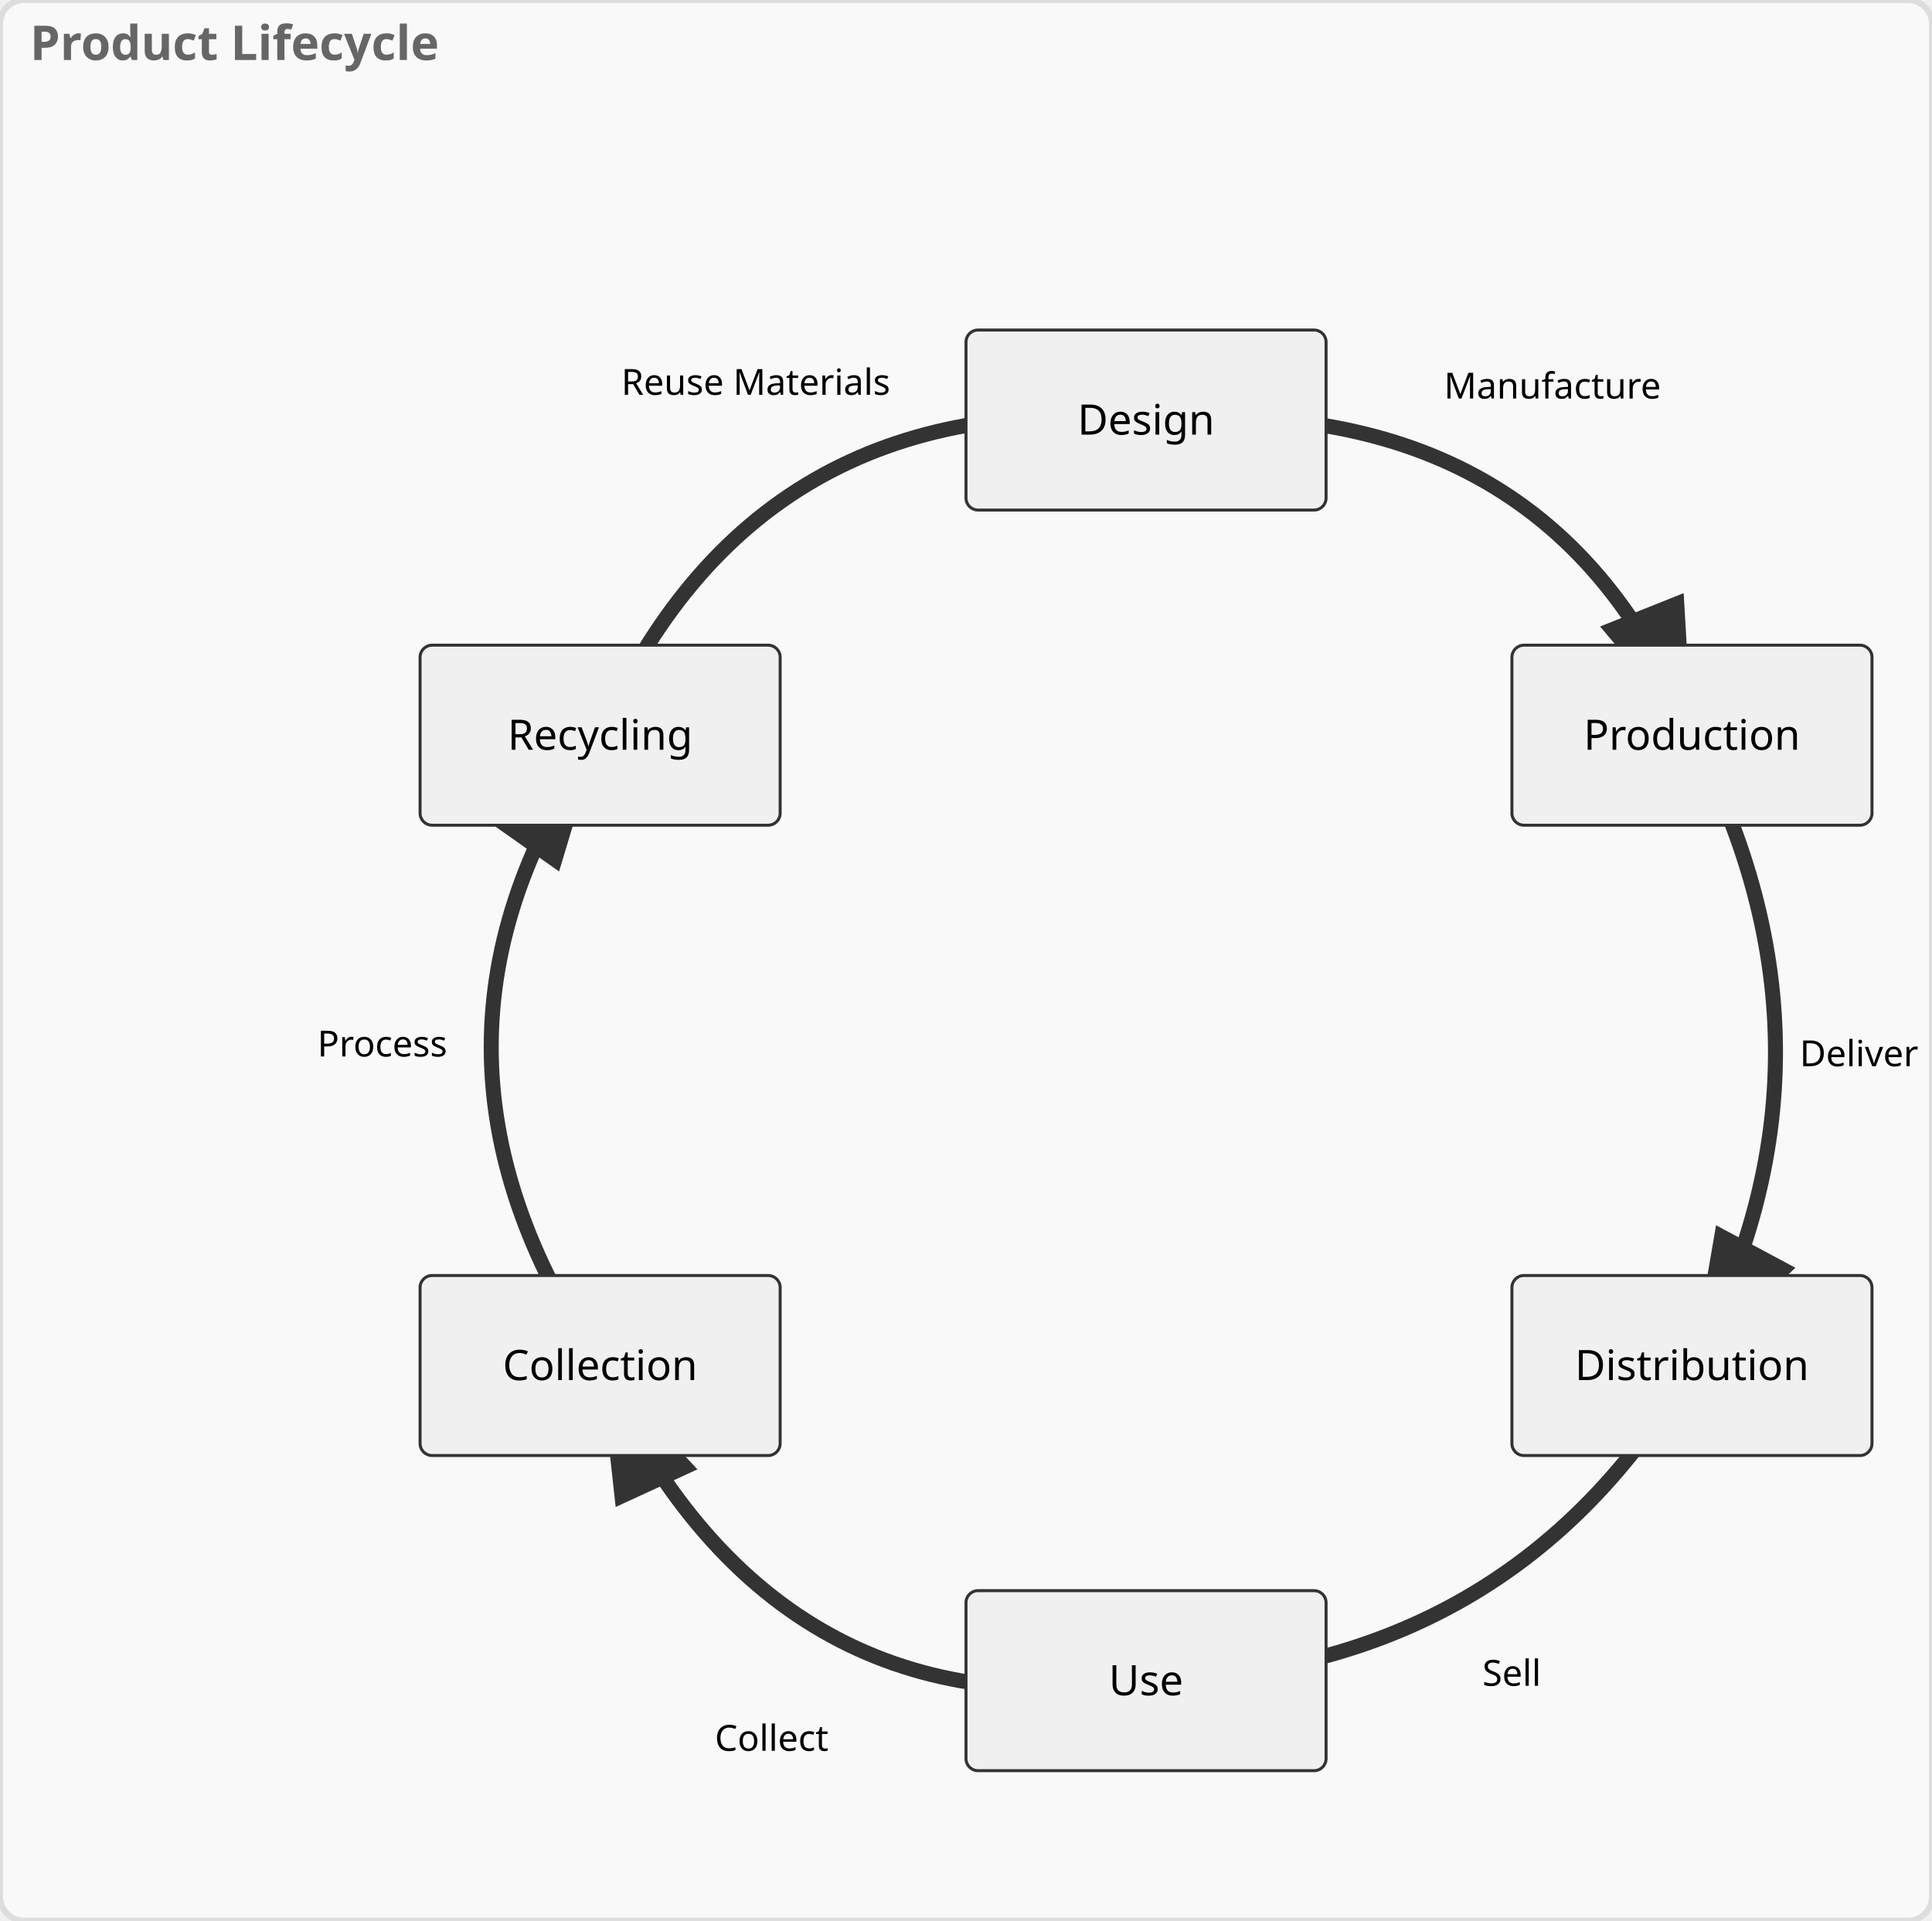
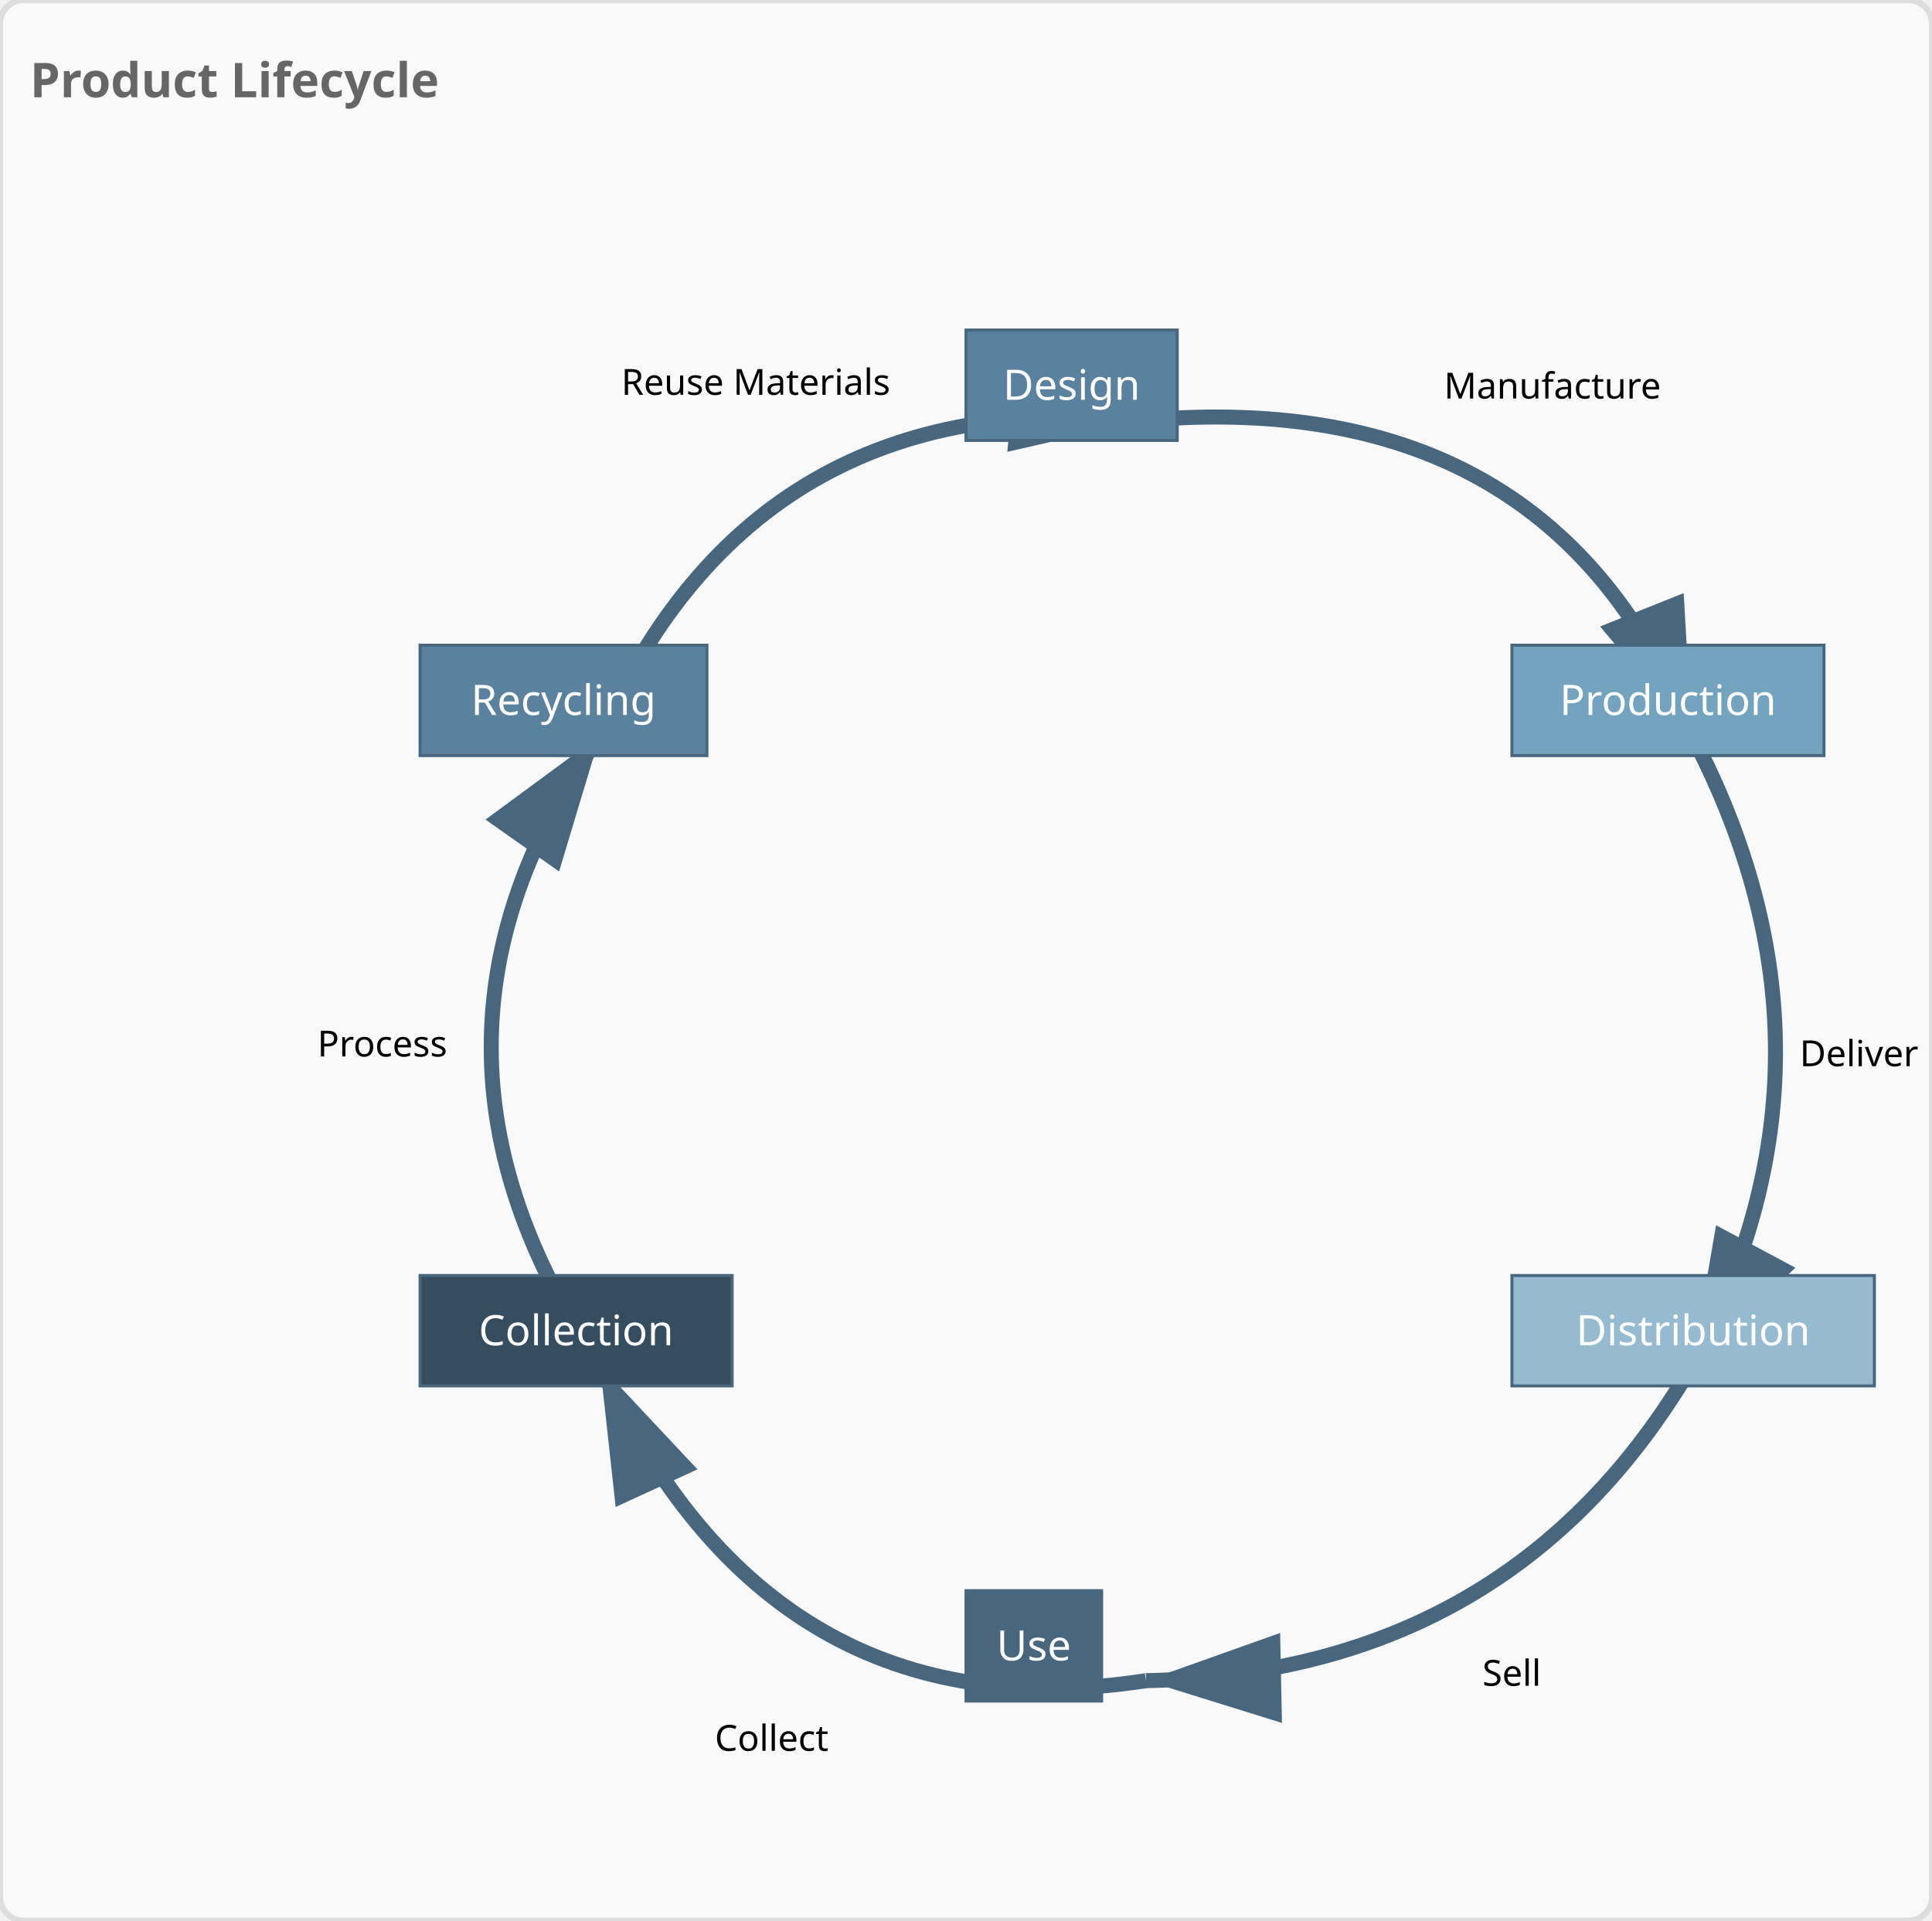
- <svg xmlns="http://www.w3.org/2000/svg" width="643.877" height="640.169" viewBox="0 0 643.877 640.169" role="img" aria-labelledby="diagram-title">
+ <svg xmlns="http://www.w3.org/2000/svg" width="643.877" height="640.169" viewBox="0 0 643.877 640.169" role="img" aria-labelledby="diagram-title" data-id="runiq-diagram">
  <defs>
    <style type="text/css">.runiq-node-text { font-family: sans-serif; font-size: 14px; }.runiq-edge-text { font-family: sans-serif; font-size: 12px; }.runiq-container-label { font-family: sans-serif; font-size: 16px; font-weight: bold; fill: #666; }</style>
    <pattern id="pedigree-half-fill" width="40" height="40" patternUnits="userSpaceOnUse">
      <rect x="0" y="0" width="20" height="40" fill="#000" />
      <rect x="20" y="0" width="20" height="40" fill="#fff" />
    </pattern>
  </defs>
-   <g data-runiq-container="product-lifecycle">
+   <g data-runiq-container="product-lifecycle" data-container-id="product-lifecycle">
    <rect x="0" y="0" width="643.877" height="640.169" fill="#f9f9f9" stroke="#ddd" stroke-width="2" rx="8" />
-     <text x="10" y="20" class="runiq-container-label">Product Lifecycle</text>
+     <text x="10" y="20" text-anchor="start" dominant-baseline="hanging" class="runiq-container-label">Product Lifecycle</text>
  </g>
-   <g data-runiq-edge="design-production">
+   <g data-runiq-edge="design-production" data-edge-id="design-production" data-edge-from="design" data-edge-to="production">
    <defs>
      <marker id="arrow-standard-design-production" markerWidth="10" markerHeight="10" refX="9" refY="3" orient="auto" markerUnits="strokeWidth">
-         <polygon points="0,0 0,6 9,3" fill="#333" />
+         <polygon points="0,0 0,6 9,3" fill="#48677e" />
      </marker>
    </defs>
-     <path d="M 381.939 140 Q 517.391 128.665 563.877 245.042" fill="none" stroke="#333" stroke-width="5" marker-end="url(#arrow-standard-design-production)" />
+     <path d="M 381.939 140 Q 517.391 128.665 563.877 245.042" fill="none" stroke="transparent" stroke-width="20" pointer-events="stroke" class="edge-hit-area" />
+     <path d="M 381.939 140 Q 517.391 128.665 563.877 245.042" fill="none" stroke="#48677e" stroke-width="5" marker-end="url(#arrow-standard-design-production)" pointer-events="none" />
    <text x="517.391" y="128.665" text-anchor="middle" dominant-baseline="middle" class="runiq-edge-text">Manufacture</text>
  </g>
-   <g data-runiq-edge="production-distribution">
+   <g data-runiq-edge="production-distribution" data-edge-id="production-distribution" data-edge-from="production" data-edge-to="distribution">
    <defs>
      <marker id="arrow-standard-production-distribution" markerWidth="10" markerHeight="10" refX="9" refY="3" orient="auto" markerUnits="strokeWidth">
-         <polygon points="0,0 0,6 9,3" fill="#333" />
+         <polygon points="0,0 0,6 9,3" fill="#48677e" />
      </marker>
    </defs>
-     <path d="M 563.877 245.042 Q 619.558 351.199 563.877 455.127" fill="none" stroke="#333" stroke-width="5" marker-end="url(#arrow-standard-production-distribution)" />
+     <path d="M 563.877 245.042 Q 619.558 351.199 563.877 455.127" fill="none" stroke="transparent" stroke-width="20" pointer-events="stroke" class="edge-hit-area" />
+     <path d="M 563.877 245.042 Q 619.558 351.199 563.877 455.127" fill="none" stroke="#48677e" stroke-width="5" marker-end="url(#arrow-standard-production-distribution)" pointer-events="none" />
    <text x="619.558" y="351.199" text-anchor="middle" dominant-baseline="middle" class="runiq-edge-text">Deliver</text>
  </g>
-   <g data-runiq-edge="distribution-use">
+   <g data-runiq-edge="distribution-use" data-edge-id="distribution-use" data-edge-from="distribution" data-edge-to="use">
    <defs>
      <marker id="arrow-standard-distribution-use" markerWidth="10" markerHeight="10" refX="9" refY="3" orient="auto" markerUnits="strokeWidth">
-         <polygon points="0,0 0,6 9,3" fill="#333" />
+         <polygon points="0,0 0,6 9,3" fill="#48677e" />
      </marker>
    </defs>
-     <path d="M 563.877 455.127 Q 503.82 557.707 381.939 560.169" fill="none" stroke="#333" stroke-width="5" marker-end="url(#arrow-standard-distribution-use)" />
+     <path d="M 563.877 455.127 Q 503.82 557.707 381.939 560.169" fill="none" stroke="transparent" stroke-width="20" pointer-events="stroke" class="edge-hit-area" />
+     <path d="M 563.877 455.127 Q 503.82 557.707 381.939 560.169" fill="none" stroke="#48677e" stroke-width="5" marker-end="url(#arrow-standard-distribution-use)" pointer-events="none" />
    <text x="503.82" y="557.707" text-anchor="middle" dominant-baseline="middle" class="runiq-edge-text">Sell</text>
  </g>
-   <g data-runiq-edge="use-collection">
+   <g data-runiq-edge="use-collection" data-edge-id="use-collection" data-edge-from="use" data-edge-to="collection">
    <defs>
      <marker id="arrow-standard-use-collection" markerWidth="10" markerHeight="10" refX="9" refY="3" orient="auto" markerUnits="strokeWidth">
-         <polygon points="0,0 0,6 9,3" fill="#333" />
+         <polygon points="0,0 0,6 9,3" fill="#48677e" />
      </marker>
    </defs>
-     <path d="M 381.939 560.169 Q 257.169 579.383 200 455.127" fill="none" stroke="#333" stroke-width="5" marker-end="url(#arrow-standard-use-collection)" />
+     <path d="M 381.939 560.169 Q 257.169 579.383 200 455.127" fill="none" stroke="transparent" stroke-width="20" pointer-events="stroke" class="edge-hit-area" />
+     <path d="M 381.939 560.169 Q 257.169 579.383 200 455.127" fill="none" stroke="#48677e" stroke-width="5" marker-end="url(#arrow-standard-use-collection)" pointer-events="none" />
    <text x="257.169" y="579.383" text-anchor="middle" dominant-baseline="middle" class="runiq-edge-text">Collect</text>
  </g>
-   <g data-runiq-edge="collection-recycling">
+   <g data-runiq-edge="collection-recycling" data-edge-id="collection-recycling" data-edge-from="collection" data-edge-to="recycling">
    <defs>
      <marker id="arrow-standard-collection-recycling" markerWidth="10" markerHeight="10" refX="9" refY="3" orient="auto" markerUnits="strokeWidth">
-         <polygon points="0,0 0,6 9,3" fill="#333" />
+         <polygon points="0,0 0,6 9,3" fill="#48677e" />
      </marker>
    </defs>
-     <path d="M 200 455.127 Q 127.421 347.96 200 245.042" fill="none" stroke="#333" stroke-width="5" marker-end="url(#arrow-standard-collection-recycling)" />
+     <path d="M 200 455.127 Q 127.421 347.96 200 245.042" fill="none" stroke="transparent" stroke-width="20" pointer-events="stroke" class="edge-hit-area" />
+     <path d="M 200 455.127 Q 127.421 347.96 200 245.042" fill="none" stroke="#48677e" stroke-width="5" marker-end="url(#arrow-standard-collection-recycling)" pointer-events="none" />
    <text x="127.421" y="347.96" text-anchor="middle" dominant-baseline="middle" class="runiq-edge-text">Process</text>
  </g>
-   <g data-runiq-edge="recycling-design">
+   <g data-runiq-edge="recycling-design" data-edge-id="recycling-design" data-edge-from="recycling" data-edge-to="design">
    <defs>
      <marker id="arrow-standard-recycling-design" markerWidth="10" markerHeight="10" refX="9" refY="3" orient="auto" markerUnits="strokeWidth">
-         <polygon points="0,0 0,6 9,3" fill="#333" />
+         <polygon points="0,0 0,6 9,3" fill="#48677e" />
      </marker>
    </defs>
-     <path d="M 200 245.042 Q 251.883 127.424 381.939 140" fill="none" stroke="#333" stroke-width="5" marker-end="url(#arrow-standard-recycling-design)" />
+     <path d="M 200 245.042 Q 251.883 127.424 381.939 140" fill="none" stroke="transparent" stroke-width="20" pointer-events="stroke" class="edge-hit-area" />
+     <path d="M 200 245.042 Q 251.883 127.424 381.939 140" fill="none" stroke="#48677e" stroke-width="5" marker-end="url(#arrow-standard-recycling-design)" pointer-events="none" />
    <text x="251.883" y="127.424" text-anchor="middle" dominant-baseline="middle" class="runiq-edge-text">Reuse Materials</text>
  </g>
-   <rect x="321.939" y="110" width="120" height="60" fill="#f0f0f0" stroke="#333" stroke-width="1" rx="4" />
-   <text x="381.939" y="140" text-anchor="middle" dominant-baseline="middle" class="runiq-node-text">
+   <g data-runiq-node="design" data-node-id="design" data-node-shape="rect">
+     <rect x="321.939" y="110" width="70.4" height="36.8" fill="#5a819e" stroke="#48677e" stroke-width="1" />
+     <text x="357.139" y="128.4" text-anchor="middle" dominant-baseline="middle" font-family="sans-serif" font-size="14" fill="#FFFFFF">
      Design
    </text>
-   <rect x="503.877" y="215.042" width="120" height="60" fill="#f0f0f0" stroke="#333" stroke-width="1" rx="4" />
-   <text x="563.877" y="245.042" text-anchor="middle" dominant-baseline="middle" class="runiq-node-text">
+   </g>
+   <g data-runiq-node="production" data-node-id="production" data-node-shape="rect">
+     <rect x="503.877" y="215.042" width="104" height="36.8" fill="#73a3bf" stroke="#48677e" stroke-width="1" />
+     <text x="555.877" y="233.442" text-anchor="middle" dominant-baseline="middle" font-family="sans-serif" font-size="14" fill="#FFFFFF">
      Production
    </text>
-   <rect x="503.877" y="425.127" width="120" height="60" fill="#f0f0f0" stroke="#333" stroke-width="1" rx="4" />
-   <text x="563.877" y="455.127" text-anchor="middle" dominant-baseline="middle" class="runiq-node-text">
+   </g>
+   <g data-runiq-node="distribution" data-node-id="distribution" data-node-shape="rect">
+     <rect x="503.877" y="425.127" width="120.8" height="36.8" fill="#96bacf" stroke="#48677e" stroke-width="1" />
+     <text x="564.277" y="443.527" text-anchor="middle" dominant-baseline="middle" font-family="sans-serif" font-size="14" fill="#FFFFFF">
      Distribution
    </text>
-   <rect x="321.939" y="530.169" width="120" height="60" fill="#f0f0f0" stroke="#333" stroke-width="1" rx="4" />
-   <text x="381.939" y="560.169" text-anchor="middle" dominant-baseline="middle" class="runiq-node-text">
+   </g>
+   <g data-runiq-node="use" data-node-id="use" data-node-shape="rect">
+     <rect x="321.939" y="530.169" width="45.2" height="36.8" fill="#48677e" stroke="#48677e" stroke-width="1" />
+     <text x="344.539" y="548.569" text-anchor="middle" dominant-baseline="middle" font-family="sans-serif" font-size="14" fill="#FFFFFF">
      Use
    </text>
-   <rect x="140" y="425.127" width="120" height="60" fill="#f0f0f0" stroke="#333" stroke-width="1" rx="4" />
-   <text x="200" y="455.127" text-anchor="middle" dominant-baseline="middle" class="runiq-node-text">
+   </g>
+   <g data-runiq-node="collection" data-node-id="collection" data-node-shape="rect">
+     <rect x="140" y="425.127" width="104" height="36.8" fill="#364d5f" stroke="#48677e" stroke-width="1" />
+     <text x="192" y="443.527" text-anchor="middle" dominant-baseline="middle" font-family="sans-serif" font-size="14" fill="#FFFFFF">
      Collection
    </text>
-   <rect x="140" y="215.042" width="120" height="60" fill="#f0f0f0" stroke="#333" stroke-width="1" rx="4" />
-   <text x="200" y="245.042" text-anchor="middle" dominant-baseline="middle" class="runiq-node-text">
+   </g>
+   <g data-runiq-node="recycling" data-node-id="recycling" data-node-shape="rect">
+     <rect x="140" y="215.042" width="95.6" height="36.8" fill="#5a819e" stroke="#48677e" stroke-width="1" />
+     <text x="187.8" y="233.442" text-anchor="middle" dominant-baseline="middle" font-family="sans-serif" font-size="14" fill="#FFFFFF">
      Recycling
    </text>
+   </g>
</svg>
